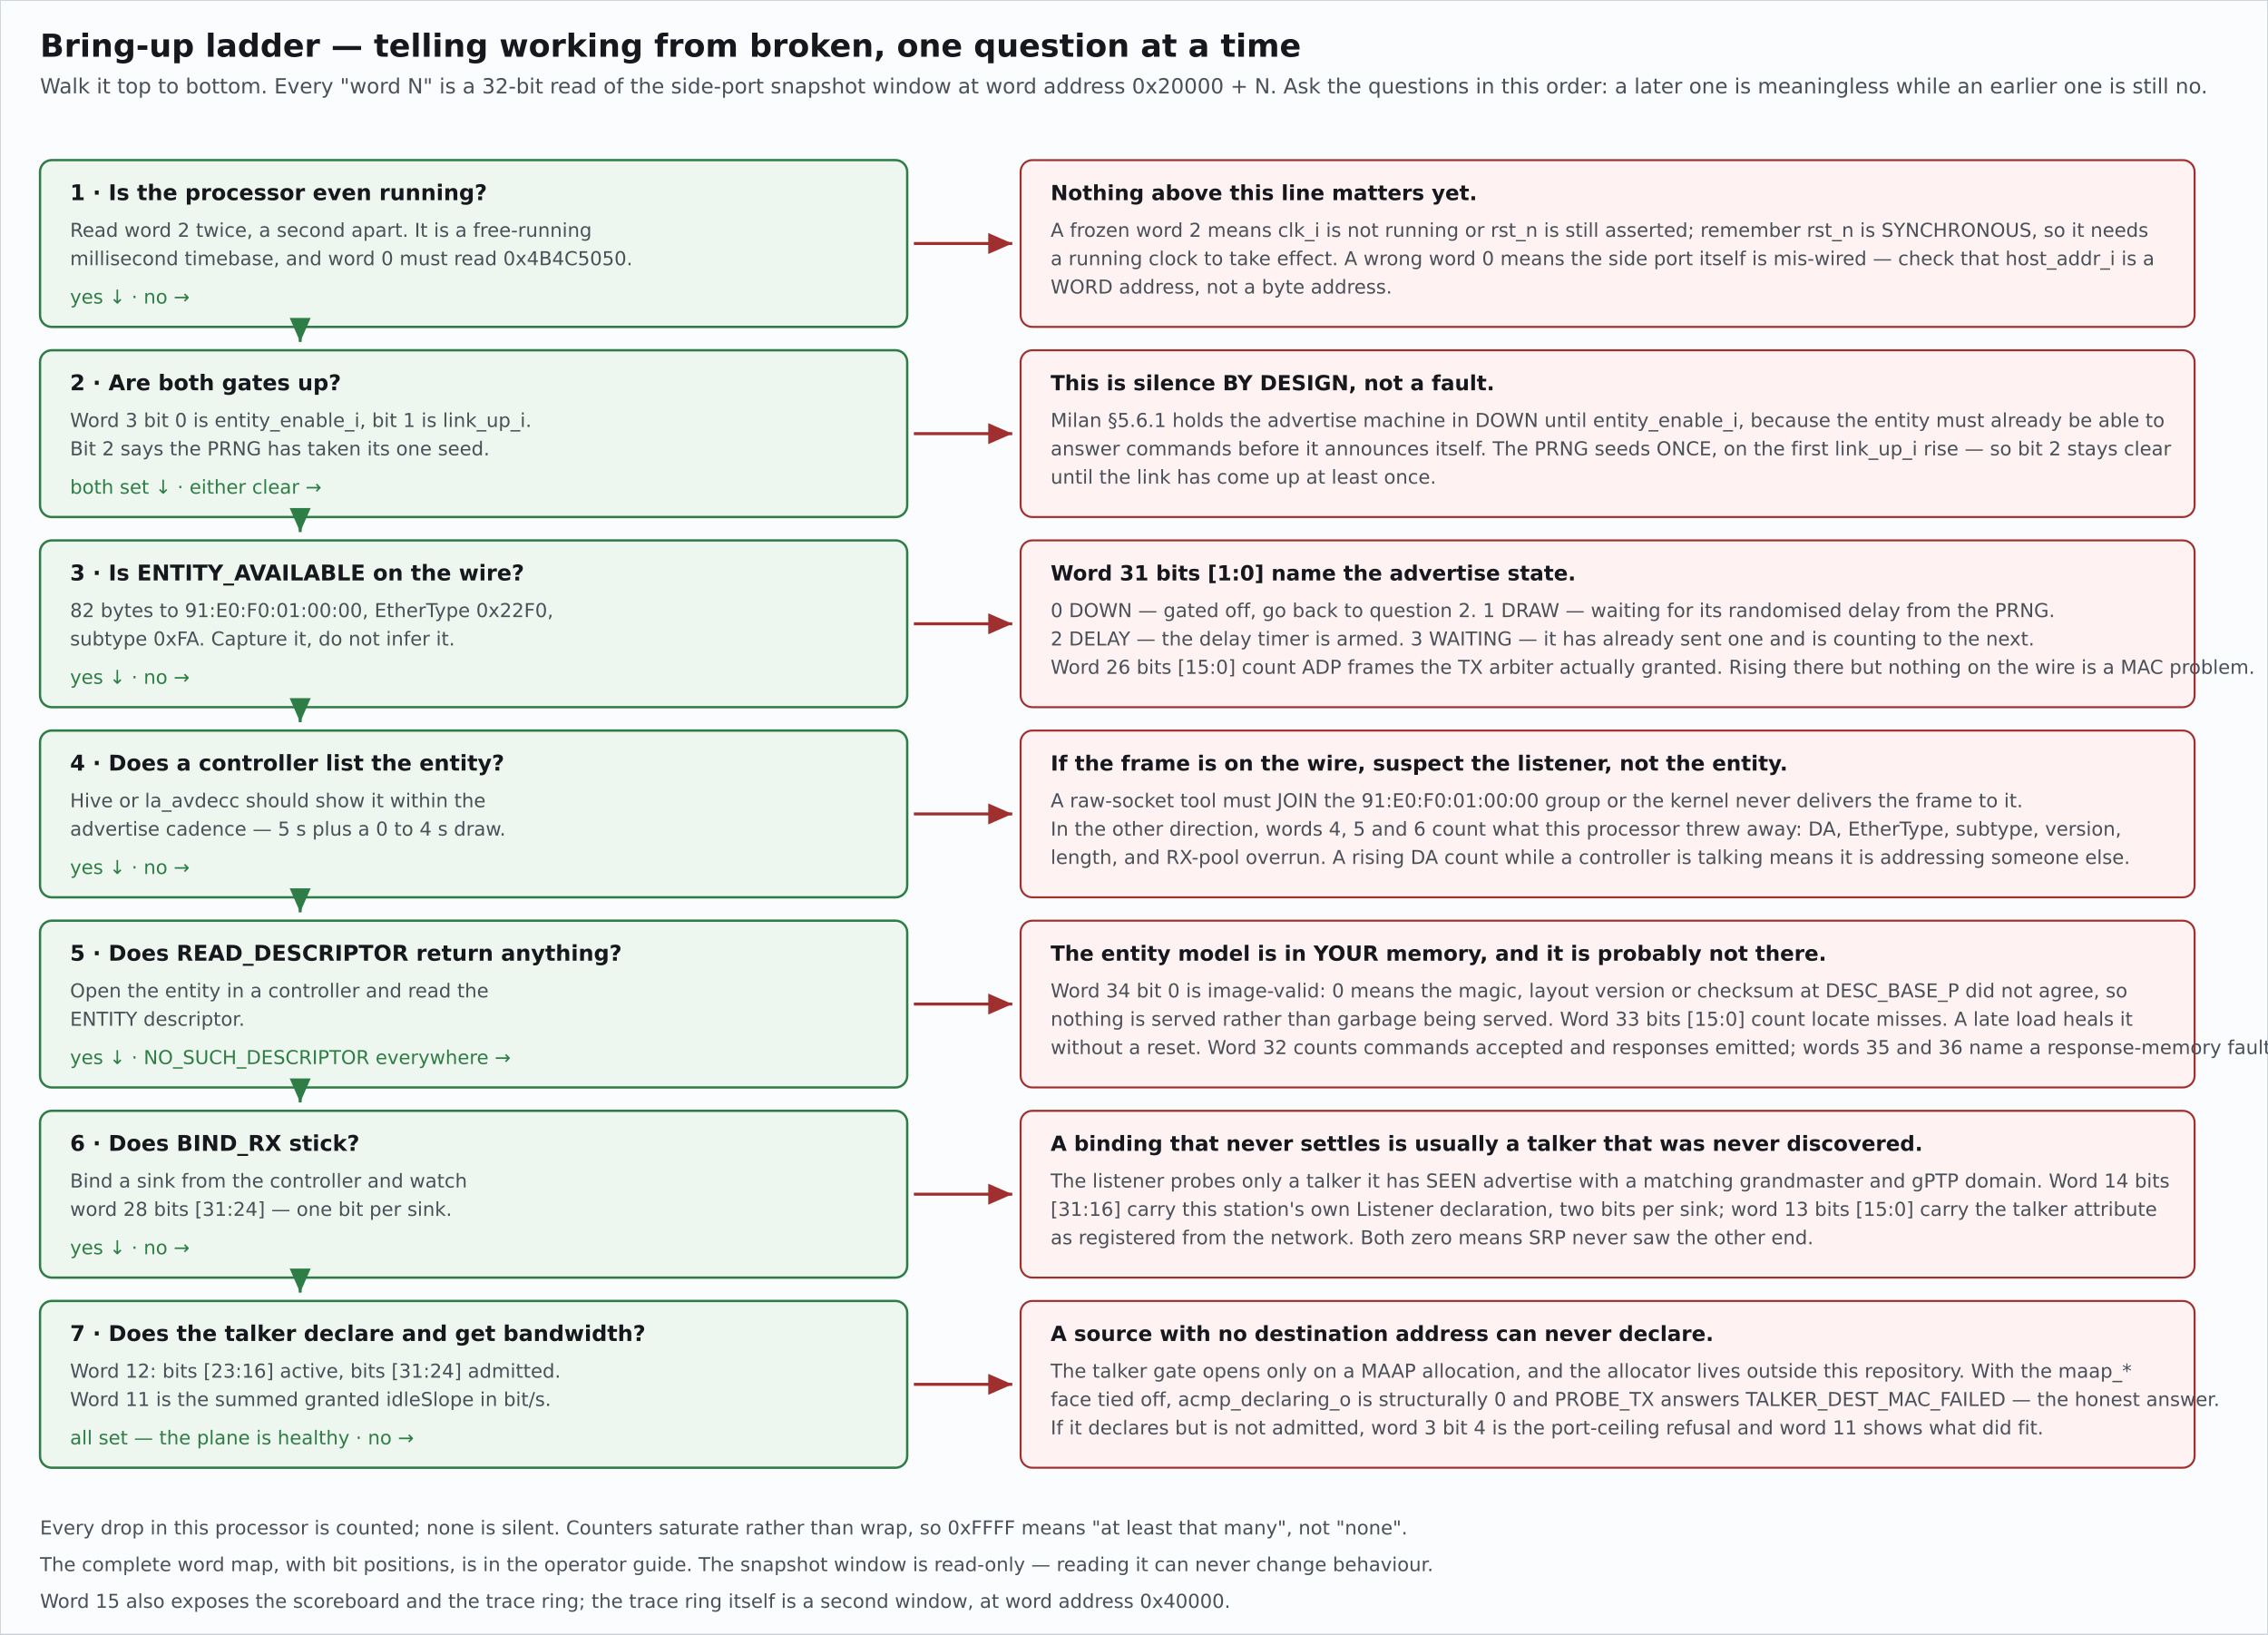
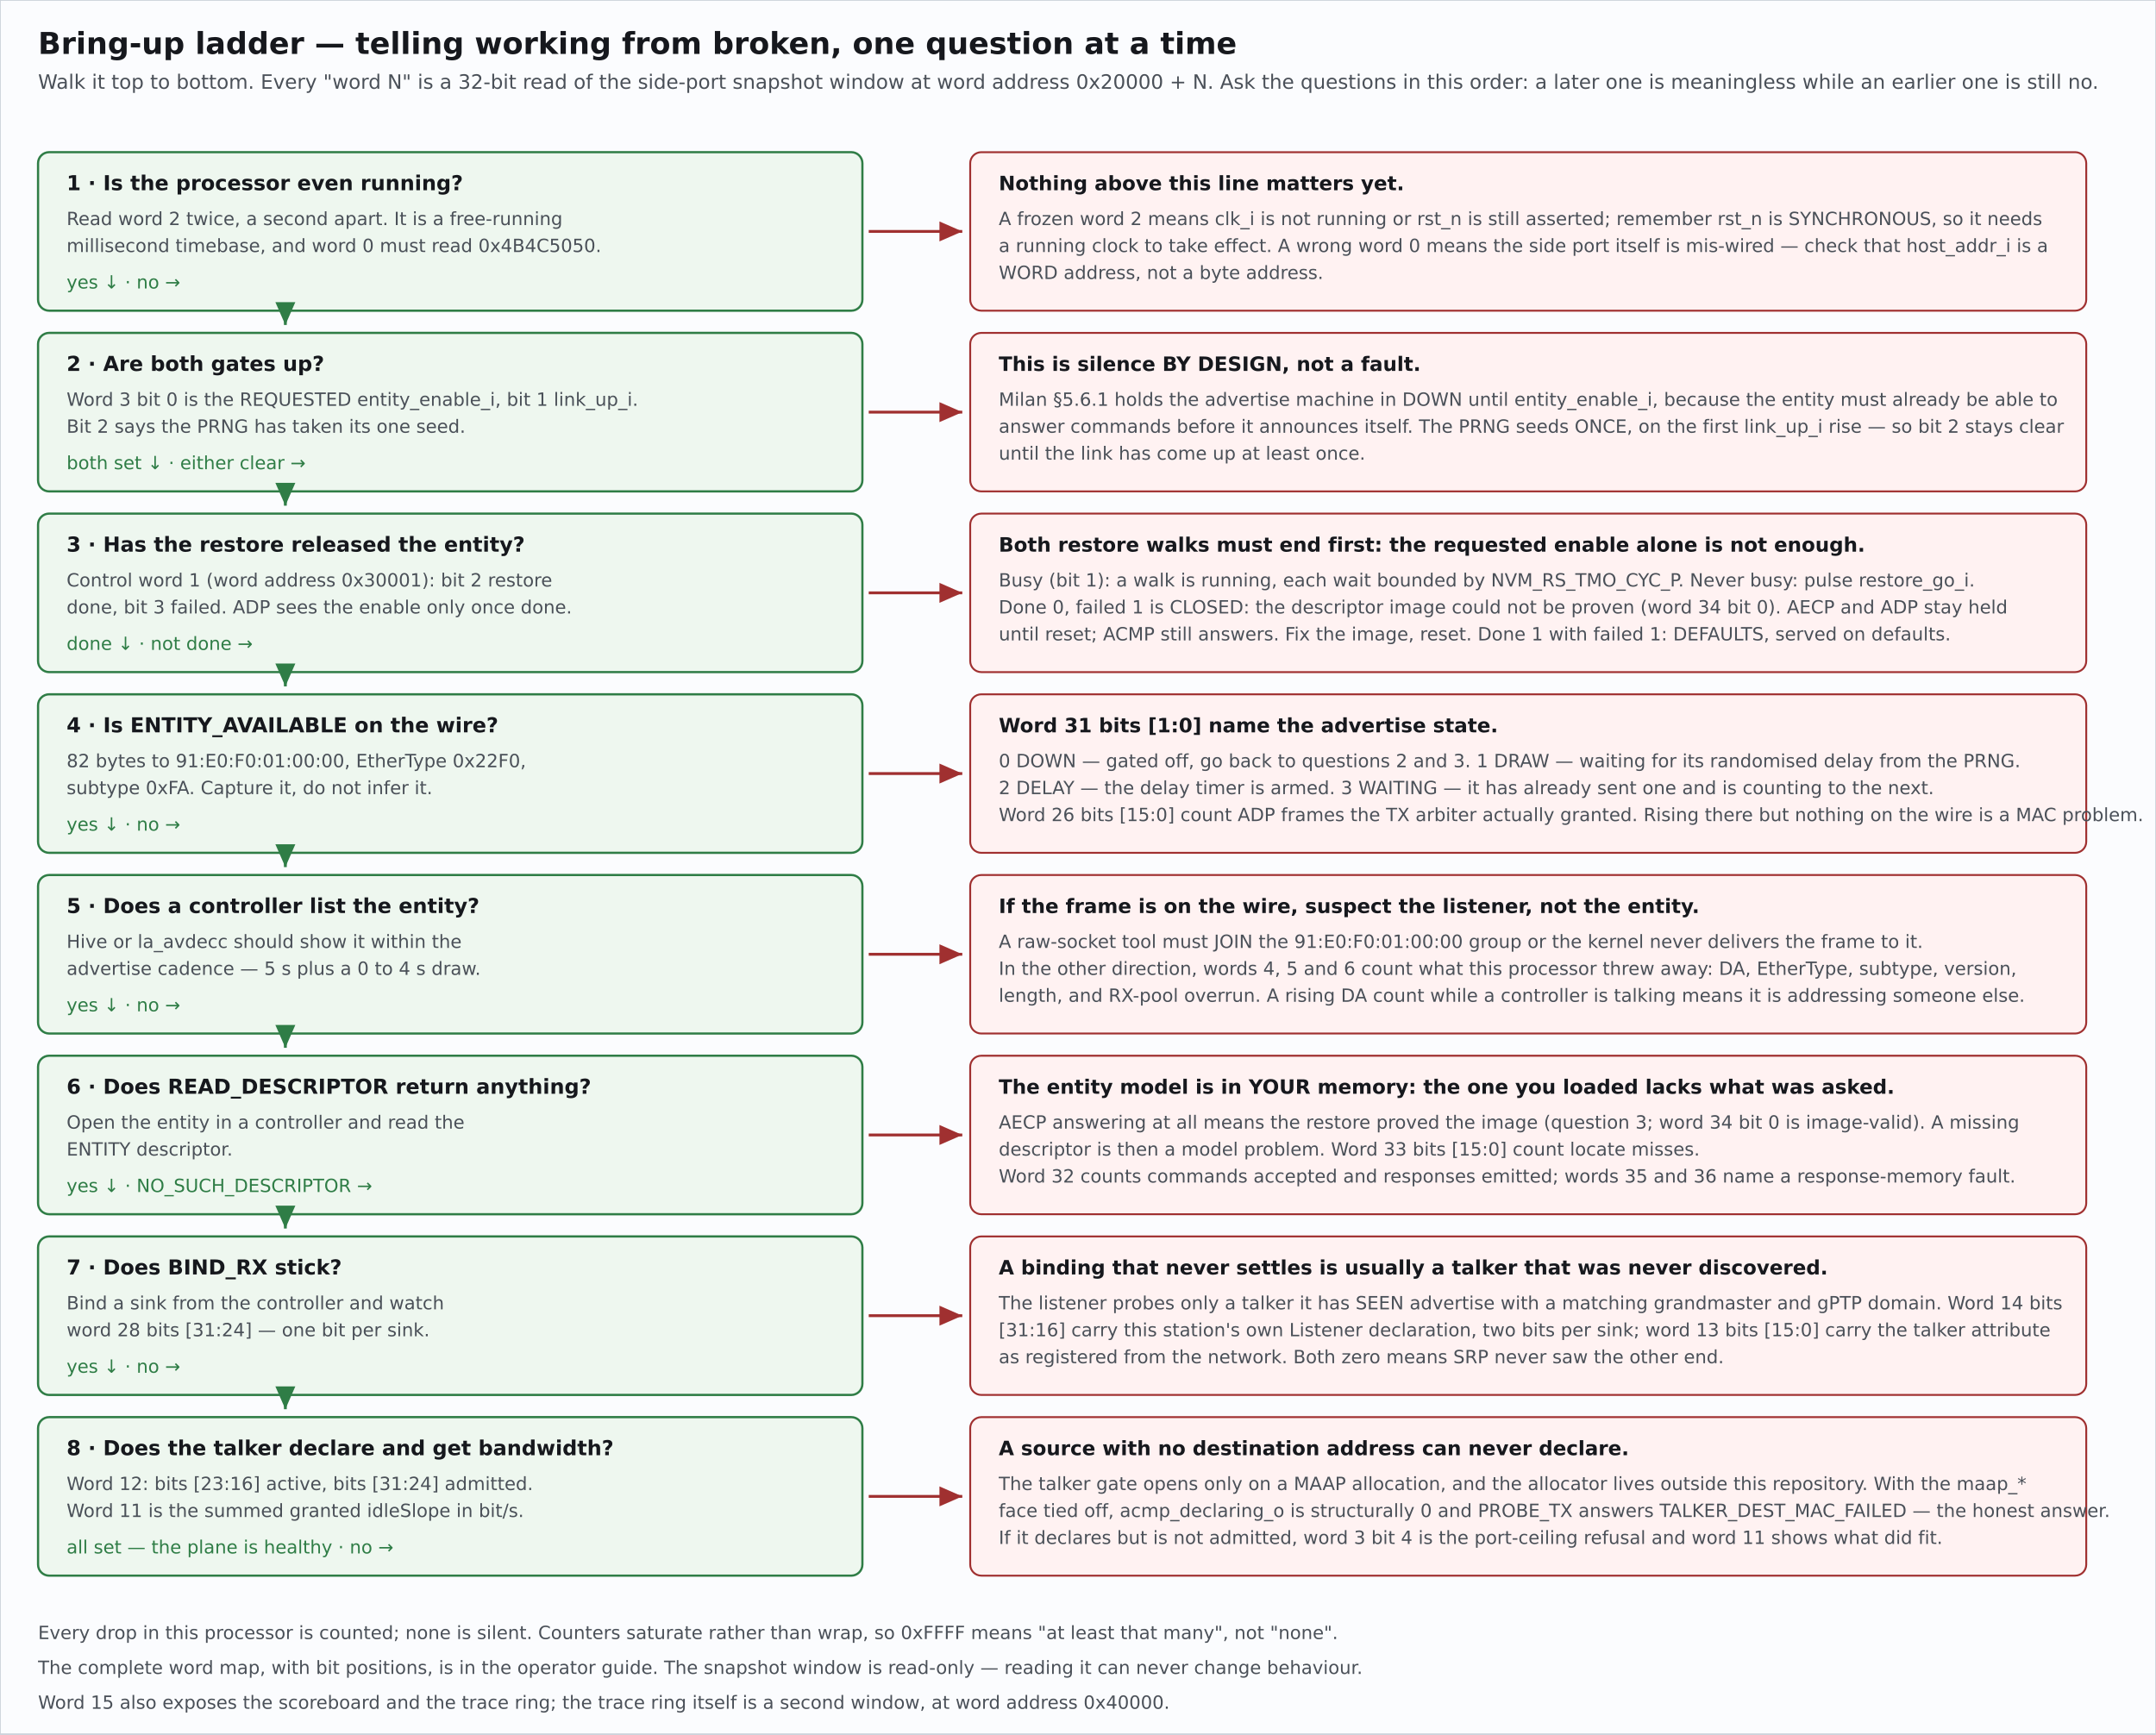
- <svg xmlns="http://www.w3.org/2000/svg" width="1360" height="980" viewBox="0 0 1360 980" font-family="DejaVu Sans, Verdana, Helvetica, Arial, sans-serif">
+ <svg xmlns="http://www.w3.org/2000/svg" width="1360" height="1094" viewBox="0 0 1360 1094" font-family="DejaVu Sans, Verdana, Helvetica, Arial, sans-serif">
  <defs>
    <marker id="ah" markerWidth="9" markerHeight="9" refX="8" refY="4.5" orient="auto">
      <path d="M0,1 L8,4.5 L0,8 z" fill="#2f7d46" />
    </marker>
    <marker id="ahn" markerWidth="9" markerHeight="9" refX="8" refY="4.5" orient="auto">
      <path d="M0,1 L8,4.5 L0,8 z" fill="#a03030" />
    </marker>
  </defs>
-   <rect x="0" y="0" width="1360" height="980" fill="#fbfcfe" stroke="#ccd2da" stroke-width="1" />
+   <rect x="0" y="0" width="1360" height="1094" fill="#fbfcfe" stroke="#ccd2da" stroke-width="1" />
  <text x="24" y="34" font-size="19" font-weight="bold" fill="#16181d">Bring-up ladder — telling working from broken, one question at a time</text>
  <text x="24" y="56" font-size="12.5" fill="#4a5058">Walk it top to bottom. Every "word N" is a 32-bit read of the side-port snapshot window at word address 0x20000 + N. Ask the questions in this order: a later one is meaningless while an earlier one is still no.</text>
  <rect x="24" y="96" width="520" height="100" rx="7" fill="#eef7ef" stroke="#2f7d46" stroke-width="1.4" />
  <text x="42" y="120" font-size="13" font-weight="bold" fill="#16181d">1 · Is the processor even running?</text>
  <text x="42" y="142" font-size="11.5" fill="#4a5058">Read word 2 twice, a second apart. It is a free-running</text>
  <text x="42" y="159" font-size="11.5" fill="#4a5058">millisecond timebase, and word 0 must read 0x4B4C5050.</text>
  <text x="42" y="182" font-size="11.5" fill="#2f7d46">yes ↓   ·   no →</text>
  <rect x="612" y="96" width="704" height="100" rx="7" fill="#fff2f2" stroke="#a03030" stroke-width="1.2" />
  <text x="630" y="120" font-size="12.5" font-weight="bold" fill="#16181d">Nothing above this line matters yet.</text>
  <text x="630" y="142" font-size="11.5" fill="#4a5058">A frozen word 2 means clk_i is not running or rst_n is still asserted; remember rst_n is SYNCHRONOUS, so it needs</text>
  <text x="630" y="159" font-size="11.5" fill="#4a5058">a running clock to take effect. A wrong word 0 means the side port itself is mis-wired — check that host_addr_i is a</text>
  <text x="630" y="176" font-size="11.5" fill="#4a5058">WORD address, not a byte address.</text>
  <rect x="24" y="210" width="520" height="100" rx="7" fill="#eef7ef" stroke="#2f7d46" stroke-width="1.4" />
  <text x="42" y="234" font-size="13" font-weight="bold" fill="#16181d">2 · Are both gates up?</text>
-   <text x="42" y="256" font-size="11.5" fill="#4a5058">Word 3 bit 0 is entity_enable_i, bit 1 is link_up_i.</text>
+   <text x="42" y="256" font-size="11.5" fill="#4a5058">Word 3 bit 0 is the REQUESTED entity_enable_i, bit 1 link_up_i.</text>
  <text x="42" y="273" font-size="11.5" fill="#4a5058">Bit 2 says the PRNG has taken its one seed.</text>
  <text x="42" y="296" font-size="11.5" fill="#2f7d46">both set ↓   ·   either clear →</text>
  <rect x="612" y="210" width="704" height="100" rx="7" fill="#fff2f2" stroke="#a03030" stroke-width="1.2" />
  <text x="630" y="234" font-size="12.5" font-weight="bold" fill="#16181d">This is silence BY DESIGN, not a fault.</text>
  <text x="630" y="256" font-size="11.5" fill="#4a5058">Milan §5.6.1 holds the advertise machine in DOWN until entity_enable_i, because the entity must already be able to</text>
  <text x="630" y="273" font-size="11.5" fill="#4a5058">answer commands before it announces itself. The PRNG seeds ONCE, on the first link_up_i rise — so bit 2 stays clear</text>
  <text x="630" y="290" font-size="11.5" fill="#4a5058">until the link has come up at least once.</text>
  <rect x="24" y="324" width="520" height="100" rx="7" fill="#eef7ef" stroke="#2f7d46" stroke-width="1.4" />
-   <text x="42" y="348" font-size="13" font-weight="bold" fill="#16181d">3 · Is ENTITY_AVAILABLE on the wire?</text>
-   <text x="42" y="370" font-size="11.5" fill="#4a5058">82 bytes to 91:E0:F0:01:00:00, EtherType 0x22F0,</text>
-   <text x="42" y="387" font-size="11.5" fill="#4a5058">subtype 0xFA. Capture it, do not infer it.</text>
-   <text x="42" y="410" font-size="11.5" fill="#2f7d46">yes ↓   ·   no →</text>
+   <text x="42" y="348" font-size="13" font-weight="bold" fill="#16181d">3 · Has the restore released the entity?</text>
+   <text x="42" y="370" font-size="11.5" fill="#4a5058">Control word 1 (word address 0x30001): bit 2 restore</text>
+   <text x="42" y="387" font-size="11.5" fill="#4a5058">done, bit 3 failed. ADP sees the enable only once done.</text>
+   <text x="42" y="410" font-size="11.5" fill="#2f7d46">done ↓   ·   not done →</text>
  <rect x="612" y="324" width="704" height="100" rx="7" fill="#fff2f2" stroke="#a03030" stroke-width="1.2" />
-   <text x="630" y="348" font-size="12.5" font-weight="bold" fill="#16181d">Word 31 bits [1:0] name the advertise state.</text>
-   <text x="630" y="370" font-size="11.5" fill="#4a5058">0 DOWN — gated off, go back to question 2.   1 DRAW — waiting for its randomised delay from the PRNG.</text>
-   <text x="630" y="387" font-size="11.5" fill="#4a5058">2 DELAY — the delay timer is armed.   3 WAITING — it has already sent one and is counting to the next.</text>
-   <text x="630" y="404" font-size="11.5" fill="#4a5058">Word 26 bits [15:0] count ADP frames the TX arbiter actually granted. Rising there but nothing on the wire is a MAC problem.</text>
+   <text x="630" y="348" font-size="12.5" font-weight="bold" fill="#16181d">Both restore walks must end first: the requested enable alone is not enough.</text>
+   <text x="630" y="370" font-size="11.5" fill="#4a5058">Busy (bit 1): a walk is running, each wait bounded by NVM_RS_TMO_CYC_P. Never busy: pulse restore_go_i.</text>
+   <text x="630" y="387" font-size="11.5" fill="#4a5058">Done 0, failed 1 is CLOSED: the descriptor image could not be proven (word 34 bit 0). AECP and ADP stay held</text>
+   <text x="630" y="404" font-size="11.5" fill="#4a5058">until reset; ACMP still answers. Fix the image, reset. Done 1 with failed 1: DEFAULTS, served on defaults.</text>
  <rect x="24" y="438" width="520" height="100" rx="7" fill="#eef7ef" stroke="#2f7d46" stroke-width="1.4" />
-   <text x="42" y="462" font-size="13" font-weight="bold" fill="#16181d">4 · Does a controller list the entity?</text>
-   <text x="42" y="484" font-size="11.5" fill="#4a5058">Hive or la_avdecc should show it within the</text>
-   <text x="42" y="501" font-size="11.5" fill="#4a5058">advertise cadence — 5 s plus a 0 to 4 s draw.</text>
+   <text x="42" y="462" font-size="13" font-weight="bold" fill="#16181d">4 · Is ENTITY_AVAILABLE on the wire?</text>
+   <text x="42" y="484" font-size="11.5" fill="#4a5058">82 bytes to 91:E0:F0:01:00:00, EtherType 0x22F0,</text>
+   <text x="42" y="501" font-size="11.5" fill="#4a5058">subtype 0xFA. Capture it, do not infer it.</text>
  <text x="42" y="524" font-size="11.5" fill="#2f7d46">yes ↓   ·   no →</text>
  <rect x="612" y="438" width="704" height="100" rx="7" fill="#fff2f2" stroke="#a03030" stroke-width="1.2" />
-   <text x="630" y="462" font-size="12.5" font-weight="bold" fill="#16181d">If the frame is on the wire, suspect the listener, not the entity.</text>
-   <text x="630" y="484" font-size="11.5" fill="#4a5058">A raw-socket tool must JOIN the 91:E0:F0:01:00:00 group or the kernel never delivers the frame to it.</text>
-   <text x="630" y="501" font-size="11.5" fill="#4a5058">In the other direction, words 4, 5 and 6 count what this processor threw away: DA, EtherType, subtype, version,</text>
-   <text x="630" y="518" font-size="11.5" fill="#4a5058">length, and RX-pool overrun. A rising DA count while a controller is talking means it is addressing someone else.</text>
+   <text x="630" y="462" font-size="12.5" font-weight="bold" fill="#16181d">Word 31 bits [1:0] name the advertise state.</text>
+   <text x="630" y="484" font-size="11.5" fill="#4a5058">0 DOWN — gated off, go back to questions 2 and 3.   1 DRAW — waiting for its randomised delay from the PRNG.</text>
+   <text x="630" y="501" font-size="11.5" fill="#4a5058">2 DELAY — the delay timer is armed.   3 WAITING — it has already sent one and is counting to the next.</text>
+   <text x="630" y="518" font-size="11.5" fill="#4a5058">Word 26 bits [15:0] count ADP frames the TX arbiter actually granted. Rising there but nothing on the wire is a MAC problem.</text>
  <rect x="24" y="552" width="520" height="100" rx="7" fill="#eef7ef" stroke="#2f7d46" stroke-width="1.4" />
-   <text x="42" y="576" font-size="13" font-weight="bold" fill="#16181d">5 · Does READ_DESCRIPTOR return anything?</text>
-   <text x="42" y="598" font-size="11.5" fill="#4a5058">Open the entity in a controller and read the</text>
-   <text x="42" y="615" font-size="11.5" fill="#4a5058">ENTITY descriptor.</text>
-   <text x="42" y="638" font-size="11.5" fill="#2f7d46">yes ↓   ·   NO_SUCH_DESCRIPTOR everywhere →</text>
+   <text x="42" y="576" font-size="13" font-weight="bold" fill="#16181d">5 · Does a controller list the entity?</text>
+   <text x="42" y="598" font-size="11.5" fill="#4a5058">Hive or la_avdecc should show it within the</text>
+   <text x="42" y="615" font-size="11.5" fill="#4a5058">advertise cadence — 5 s plus a 0 to 4 s draw.</text>
+   <text x="42" y="638" font-size="11.5" fill="#2f7d46">yes ↓   ·   no →</text>
  <rect x="612" y="552" width="704" height="100" rx="7" fill="#fff2f2" stroke="#a03030" stroke-width="1.2" />
-   <text x="630" y="576" font-size="12.5" font-weight="bold" fill="#16181d">The entity model is in YOUR memory, and it is probably not there.</text>
-   <text x="630" y="598" font-size="11.5" fill="#4a5058">Word 34 bit 0 is image-valid: 0 means the magic, layout version or checksum at DESC_BASE_P did not agree, so</text>
-   <text x="630" y="615" font-size="11.5" fill="#4a5058">nothing is served rather than garbage being served. Word 33 bits [15:0] count locate misses. A late load heals it</text>
-   <text x="630" y="632" font-size="11.5" fill="#4a5058">without a reset. Word 32 counts commands accepted and responses emitted; words 35 and 36 name a response-memory fault.</text>
+   <text x="630" y="576" font-size="12.5" font-weight="bold" fill="#16181d">If the frame is on the wire, suspect the listener, not the entity.</text>
+   <text x="630" y="598" font-size="11.5" fill="#4a5058">A raw-socket tool must JOIN the 91:E0:F0:01:00:00 group or the kernel never delivers the frame to it.</text>
+   <text x="630" y="615" font-size="11.5" fill="#4a5058">In the other direction, words 4, 5 and 6 count what this processor threw away: DA, EtherType, subtype, version,</text>
+   <text x="630" y="632" font-size="11.5" fill="#4a5058">length, and RX-pool overrun. A rising DA count while a controller is talking means it is addressing someone else.</text>
  <rect x="24" y="666" width="520" height="100" rx="7" fill="#eef7ef" stroke="#2f7d46" stroke-width="1.4" />
-   <text x="42" y="690" font-size="13" font-weight="bold" fill="#16181d">6 · Does BIND_RX stick?</text>
-   <text x="42" y="712" font-size="11.5" fill="#4a5058">Bind a sink from the controller and watch</text>
-   <text x="42" y="729" font-size="11.5" fill="#4a5058">word 28 bits [31:24] — one bit per sink.</text>
-   <text x="42" y="752" font-size="11.5" fill="#2f7d46">yes ↓   ·   no →</text>
+   <text x="42" y="690" font-size="13" font-weight="bold" fill="#16181d">6 · Does READ_DESCRIPTOR return anything?</text>
+   <text x="42" y="712" font-size="11.5" fill="#4a5058">Open the entity in a controller and read the</text>
+   <text x="42" y="729" font-size="11.5" fill="#4a5058">ENTITY descriptor.</text>
+   <text x="42" y="752" font-size="11.5" fill="#2f7d46">yes ↓   ·   NO_SUCH_DESCRIPTOR →</text>
  <rect x="612" y="666" width="704" height="100" rx="7" fill="#fff2f2" stroke="#a03030" stroke-width="1.2" />
-   <text x="630" y="690" font-size="12.5" font-weight="bold" fill="#16181d">A binding that never settles is usually a talker that was never discovered.</text>
-   <text x="630" y="712" font-size="11.5" fill="#4a5058">The listener probes only a talker it has SEEN advertise with a matching grandmaster and gPTP domain. Word 14 bits</text>
-   <text x="630" y="729" font-size="11.5" fill="#4a5058">[31:16] carry this station's own Listener declaration, two bits per sink; word 13 bits [15:0] carry the talker attribute</text>
-   <text x="630" y="746" font-size="11.5" fill="#4a5058">as registered from the network. Both zero means SRP never saw the other end.</text>
+   <text x="630" y="690" font-size="12.5" font-weight="bold" fill="#16181d">The entity model is in YOUR memory: the one you loaded lacks what was asked.</text>
+   <text x="630" y="712" font-size="11.5" fill="#4a5058">AECP answering at all means the restore proved the image (question 3; word 34 bit 0 is image-valid). A missing</text>
+   <text x="630" y="729" font-size="11.5" fill="#4a5058">descriptor is then a model problem. Word 33 bits [15:0] count locate misses.</text>
+   <text x="630" y="746" font-size="11.5" fill="#4a5058">Word 32 counts commands accepted and responses emitted; words 35 and 36 name a response-memory fault.</text>
  <rect x="24" y="780" width="520" height="100" rx="7" fill="#eef7ef" stroke="#2f7d46" stroke-width="1.4" />
-   <text x="42" y="804" font-size="13" font-weight="bold" fill="#16181d">7 · Does the talker declare and get bandwidth?</text>
-   <text x="42" y="826" font-size="11.5" fill="#4a5058">Word 12: bits [23:16] active, bits [31:24] admitted.</text>
-   <text x="42" y="843" font-size="11.5" fill="#4a5058">Word 11 is the summed granted idleSlope in bit/s.</text>
-   <text x="42" y="866" font-size="11.5" fill="#2f7d46">all set — the plane is healthy   ·   no →</text>
+   <text x="42" y="804" font-size="13" font-weight="bold" fill="#16181d">7 · Does BIND_RX stick?</text>
+   <text x="42" y="826" font-size="11.5" fill="#4a5058">Bind a sink from the controller and watch</text>
+   <text x="42" y="843" font-size="11.5" fill="#4a5058">word 28 bits [31:24] — one bit per sink.</text>
+   <text x="42" y="866" font-size="11.5" fill="#2f7d46">yes ↓   ·   no →</text>
  <rect x="612" y="780" width="704" height="100" rx="7" fill="#fff2f2" stroke="#a03030" stroke-width="1.2" />
-   <text x="630" y="804" font-size="12.5" font-weight="bold" fill="#16181d">A source with no destination address can never declare.</text>
-   <text x="630" y="826" font-size="11.5" fill="#4a5058">The talker gate opens only on a MAAP allocation, and the allocator lives outside this repository. With the maap_*</text>
-   <text x="630" y="843" font-size="11.5" fill="#4a5058">face tied off, acmp_declaring_o is structurally 0 and PROBE_TX answers TALKER_DEST_MAC_FAILED — the honest answer.</text>
-   <text x="630" y="860" font-size="11.5" fill="#4a5058">If it declares but is not admitted, word 3 bit 4 is the port-ceiling refusal and word 11 shows what did fit.</text>
+   <text x="630" y="804" font-size="12.5" font-weight="bold" fill="#16181d">A binding that never settles is usually a talker that was never discovered.</text>
+   <text x="630" y="826" font-size="11.5" fill="#4a5058">The listener probes only a talker it has SEEN advertise with a matching grandmaster and gPTP domain. Word 14 bits</text>
+   <text x="630" y="843" font-size="11.5" fill="#4a5058">[31:16] carry this station's own Listener declaration, two bits per sink; word 13 bits [15:0] carry the talker attribute</text>
+   <text x="630" y="860" font-size="11.5" fill="#4a5058">as registered from the network. Both zero means SRP never saw the other end.</text>
+   <rect x="24" y="894" width="520" height="100" rx="7" fill="#eef7ef" stroke="#2f7d46" stroke-width="1.4" />
+   <text x="42" y="918" font-size="13" font-weight="bold" fill="#16181d">8 · Does the talker declare and get bandwidth?</text>
+   <text x="42" y="940" font-size="11.5" fill="#4a5058">Word 12: bits [23:16] active, bits [31:24] admitted.</text>
+   <text x="42" y="957" font-size="11.5" fill="#4a5058">Word 11 is the summed granted idleSlope in bit/s.</text>
+   <text x="42" y="980" font-size="11.5" fill="#2f7d46">all set — the plane is healthy   ·   no →</text>
+   <rect x="612" y="894" width="704" height="100" rx="7" fill="#fff2f2" stroke="#a03030" stroke-width="1.2" />
+   <text x="630" y="918" font-size="12.5" font-weight="bold" fill="#16181d">A source with no destination address can never declare.</text>
+   <text x="630" y="940" font-size="11.5" fill="#4a5058">The talker gate opens only on a MAAP allocation, and the allocator lives outside this repository. With the maap_*</text>
+   <text x="630" y="957" font-size="11.5" fill="#4a5058">face tied off, acmp_declaring_o is structurally 0 and PROBE_TX answers TALKER_DEST_MAC_FAILED — the honest answer.</text>
+   <text x="630" y="974" font-size="11.5" fill="#4a5058">If it declares but is not admitted, word 3 bit 4 is the port-ceiling refusal and word 11 shows what did fit.</text>
  <line x1="180" y1="196" x2="180" y2="205" stroke="#2f7d46" stroke-width="1.8" marker-end="url(#ah)" />
  <line x1="180" y1="310" x2="180" y2="319" stroke="#2f7d46" stroke-width="1.8" marker-end="url(#ah)" />
  <line x1="180" y1="424" x2="180" y2="433" stroke="#2f7d46" stroke-width="1.8" marker-end="url(#ah)" />
  <line x1="180" y1="538" x2="180" y2="547" stroke="#2f7d46" stroke-width="1.8" marker-end="url(#ah)" />
  <line x1="180" y1="652" x2="180" y2="661" stroke="#2f7d46" stroke-width="1.8" marker-end="url(#ah)" />
  <line x1="180" y1="766" x2="180" y2="775" stroke="#2f7d46" stroke-width="1.8" marker-end="url(#ah)" />
+   <line x1="180" y1="880" x2="180" y2="889" stroke="#2f7d46" stroke-width="1.8" marker-end="url(#ah)" />
  <line x1="548" y1="146" x2="607" y2="146" stroke="#a03030" stroke-width="1.8" marker-end="url(#ahn)" />
  <line x1="548" y1="260" x2="607" y2="260" stroke="#a03030" stroke-width="1.8" marker-end="url(#ahn)" />
  <line x1="548" y1="374" x2="607" y2="374" stroke="#a03030" stroke-width="1.8" marker-end="url(#ahn)" />
  <line x1="548" y1="488" x2="607" y2="488" stroke="#a03030" stroke-width="1.8" marker-end="url(#ahn)" />
  <line x1="548" y1="602" x2="607" y2="602" stroke="#a03030" stroke-width="1.8" marker-end="url(#ahn)" />
  <line x1="548" y1="716" x2="607" y2="716" stroke="#a03030" stroke-width="1.8" marker-end="url(#ahn)" />
  <line x1="548" y1="830" x2="607" y2="830" stroke="#a03030" stroke-width="1.8" marker-end="url(#ahn)" />
-   <text x="24" y="920" font-size="11.5" fill="#4a5058">Every drop in this processor is counted; none is silent. Counters saturate rather than wrap, so 0xFFFF means "at least that many", not "none".</text>
-   <text x="24" y="942" font-size="11.5" fill="#4a5058">The complete word map, with bit positions, is in the operator guide. The snapshot window is read-only — reading it can never change behaviour.</text>
-   <text x="24" y="964" font-size="11.5" fill="#4a5058">Word 15 also exposes the scoreboard and the trace ring; the trace ring itself is a second window, at word address 0x40000.</text>
+   <line x1="548" y1="944" x2="607" y2="944" stroke="#a03030" stroke-width="1.8" marker-end="url(#ahn)" />
+   <text x="24" y="1034" font-size="11.5" fill="#4a5058">Every drop in this processor is counted; none is silent. Counters saturate rather than wrap, so 0xFFFF means "at least that many", not "none".</text>
+   <text x="24" y="1056" font-size="11.5" fill="#4a5058">The complete word map, with bit positions, is in the operator guide. The snapshot window is read-only — reading it can never change behaviour.</text>
+   <text x="24" y="1078" font-size="11.5" fill="#4a5058">Word 15 also exposes the scoreboard and the trace ring; the trace ring itself is a second window, at word address 0x40000.</text>
</svg>
